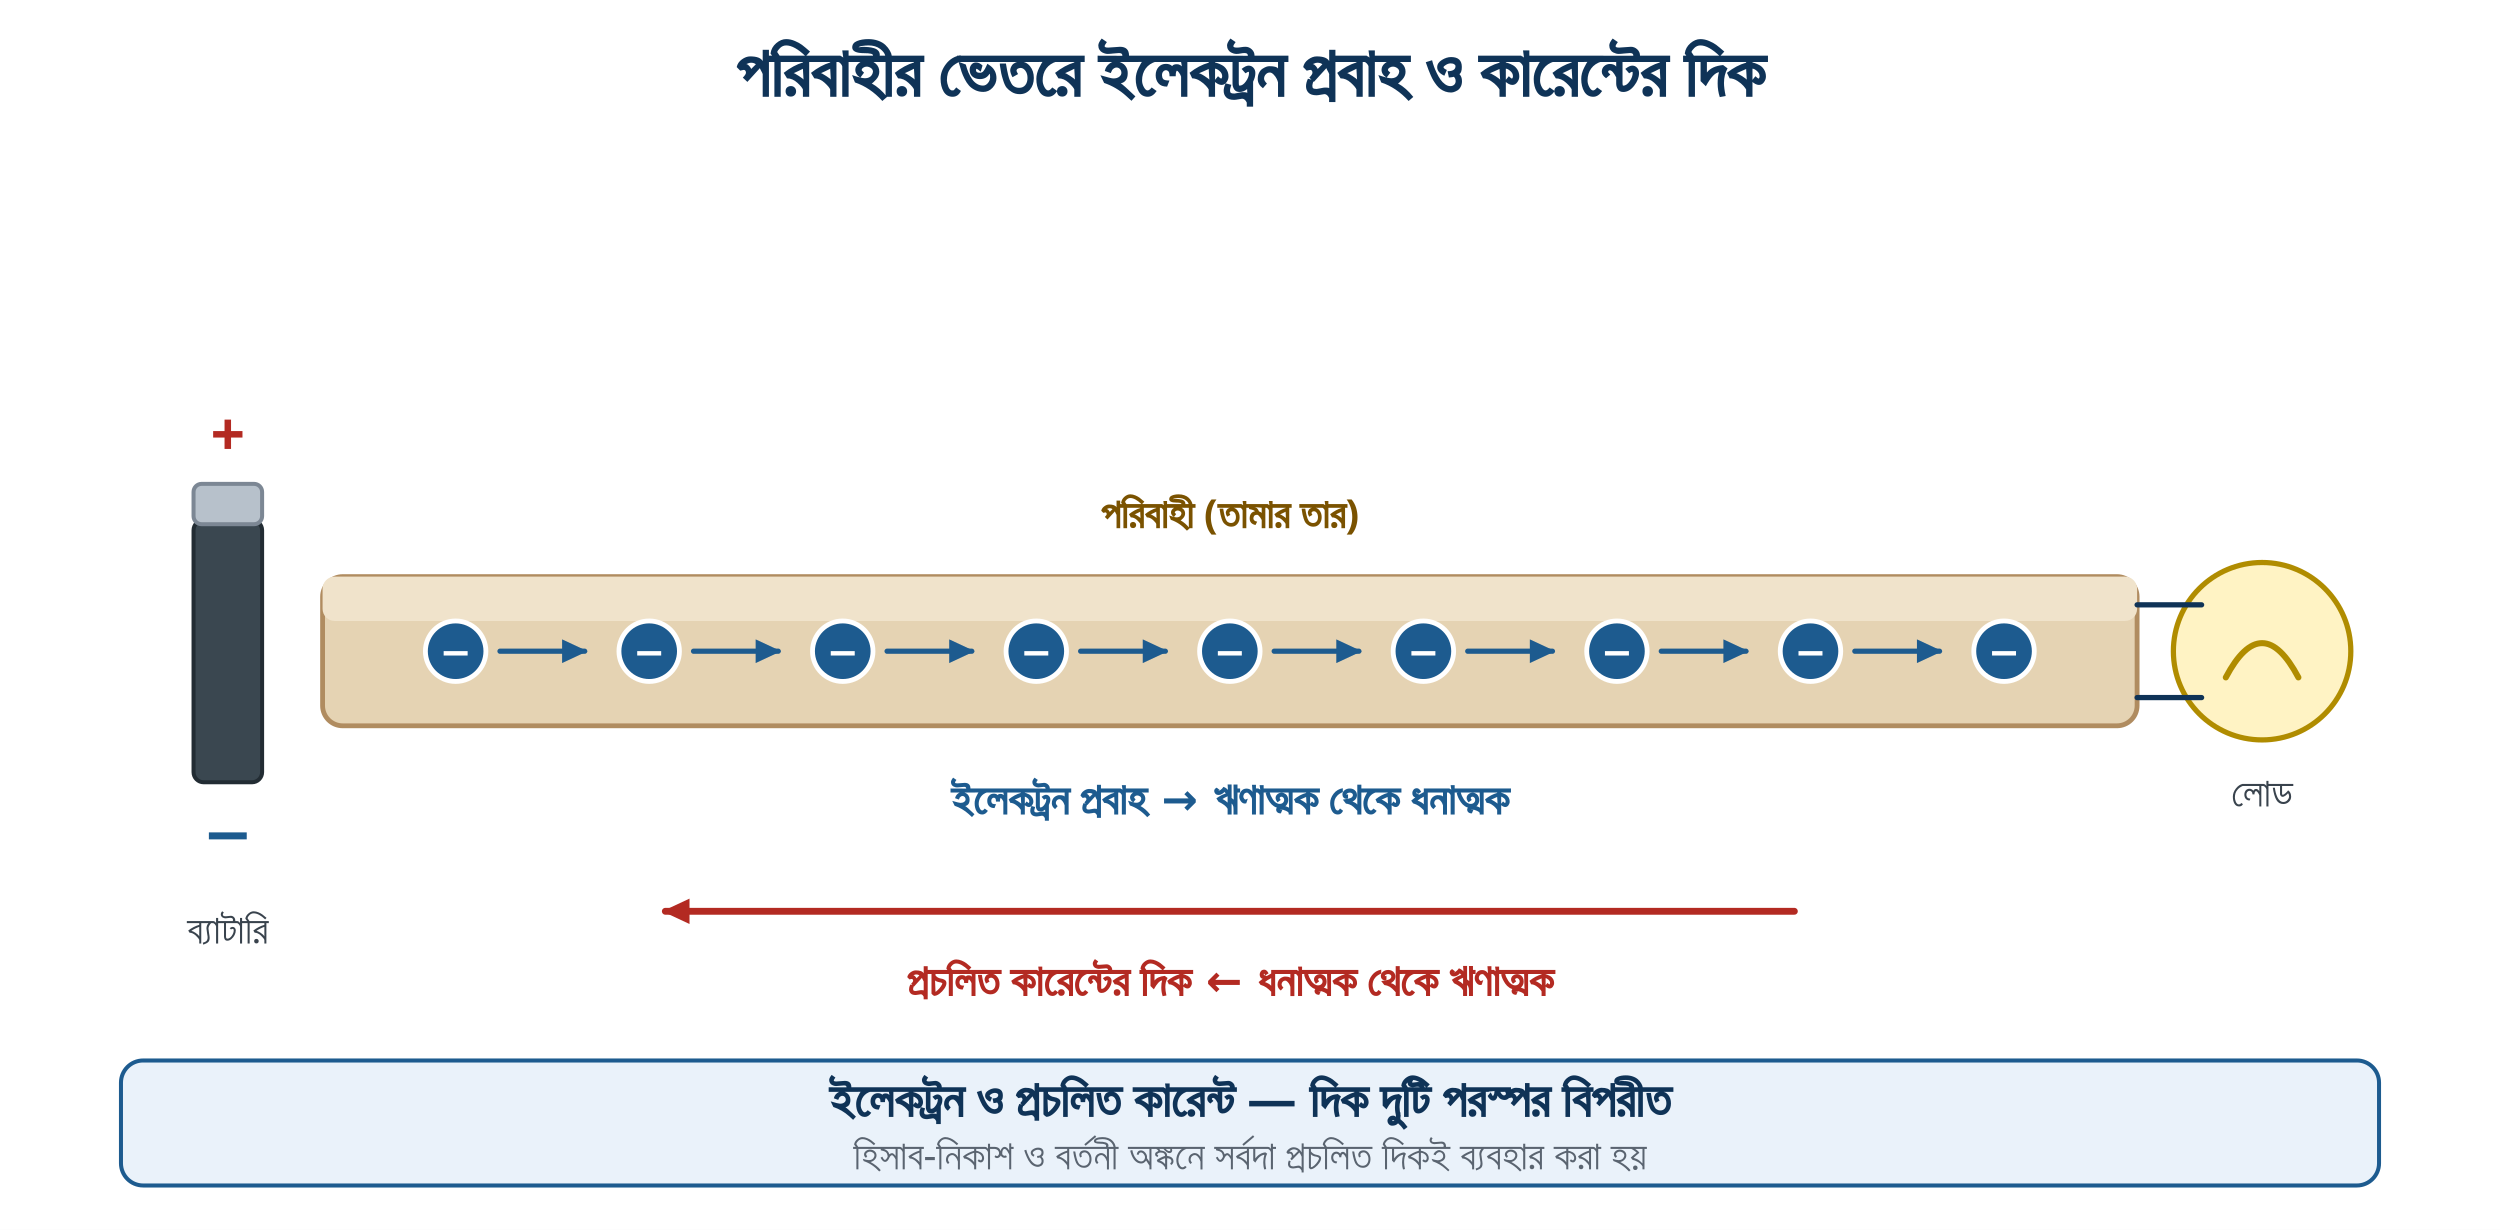
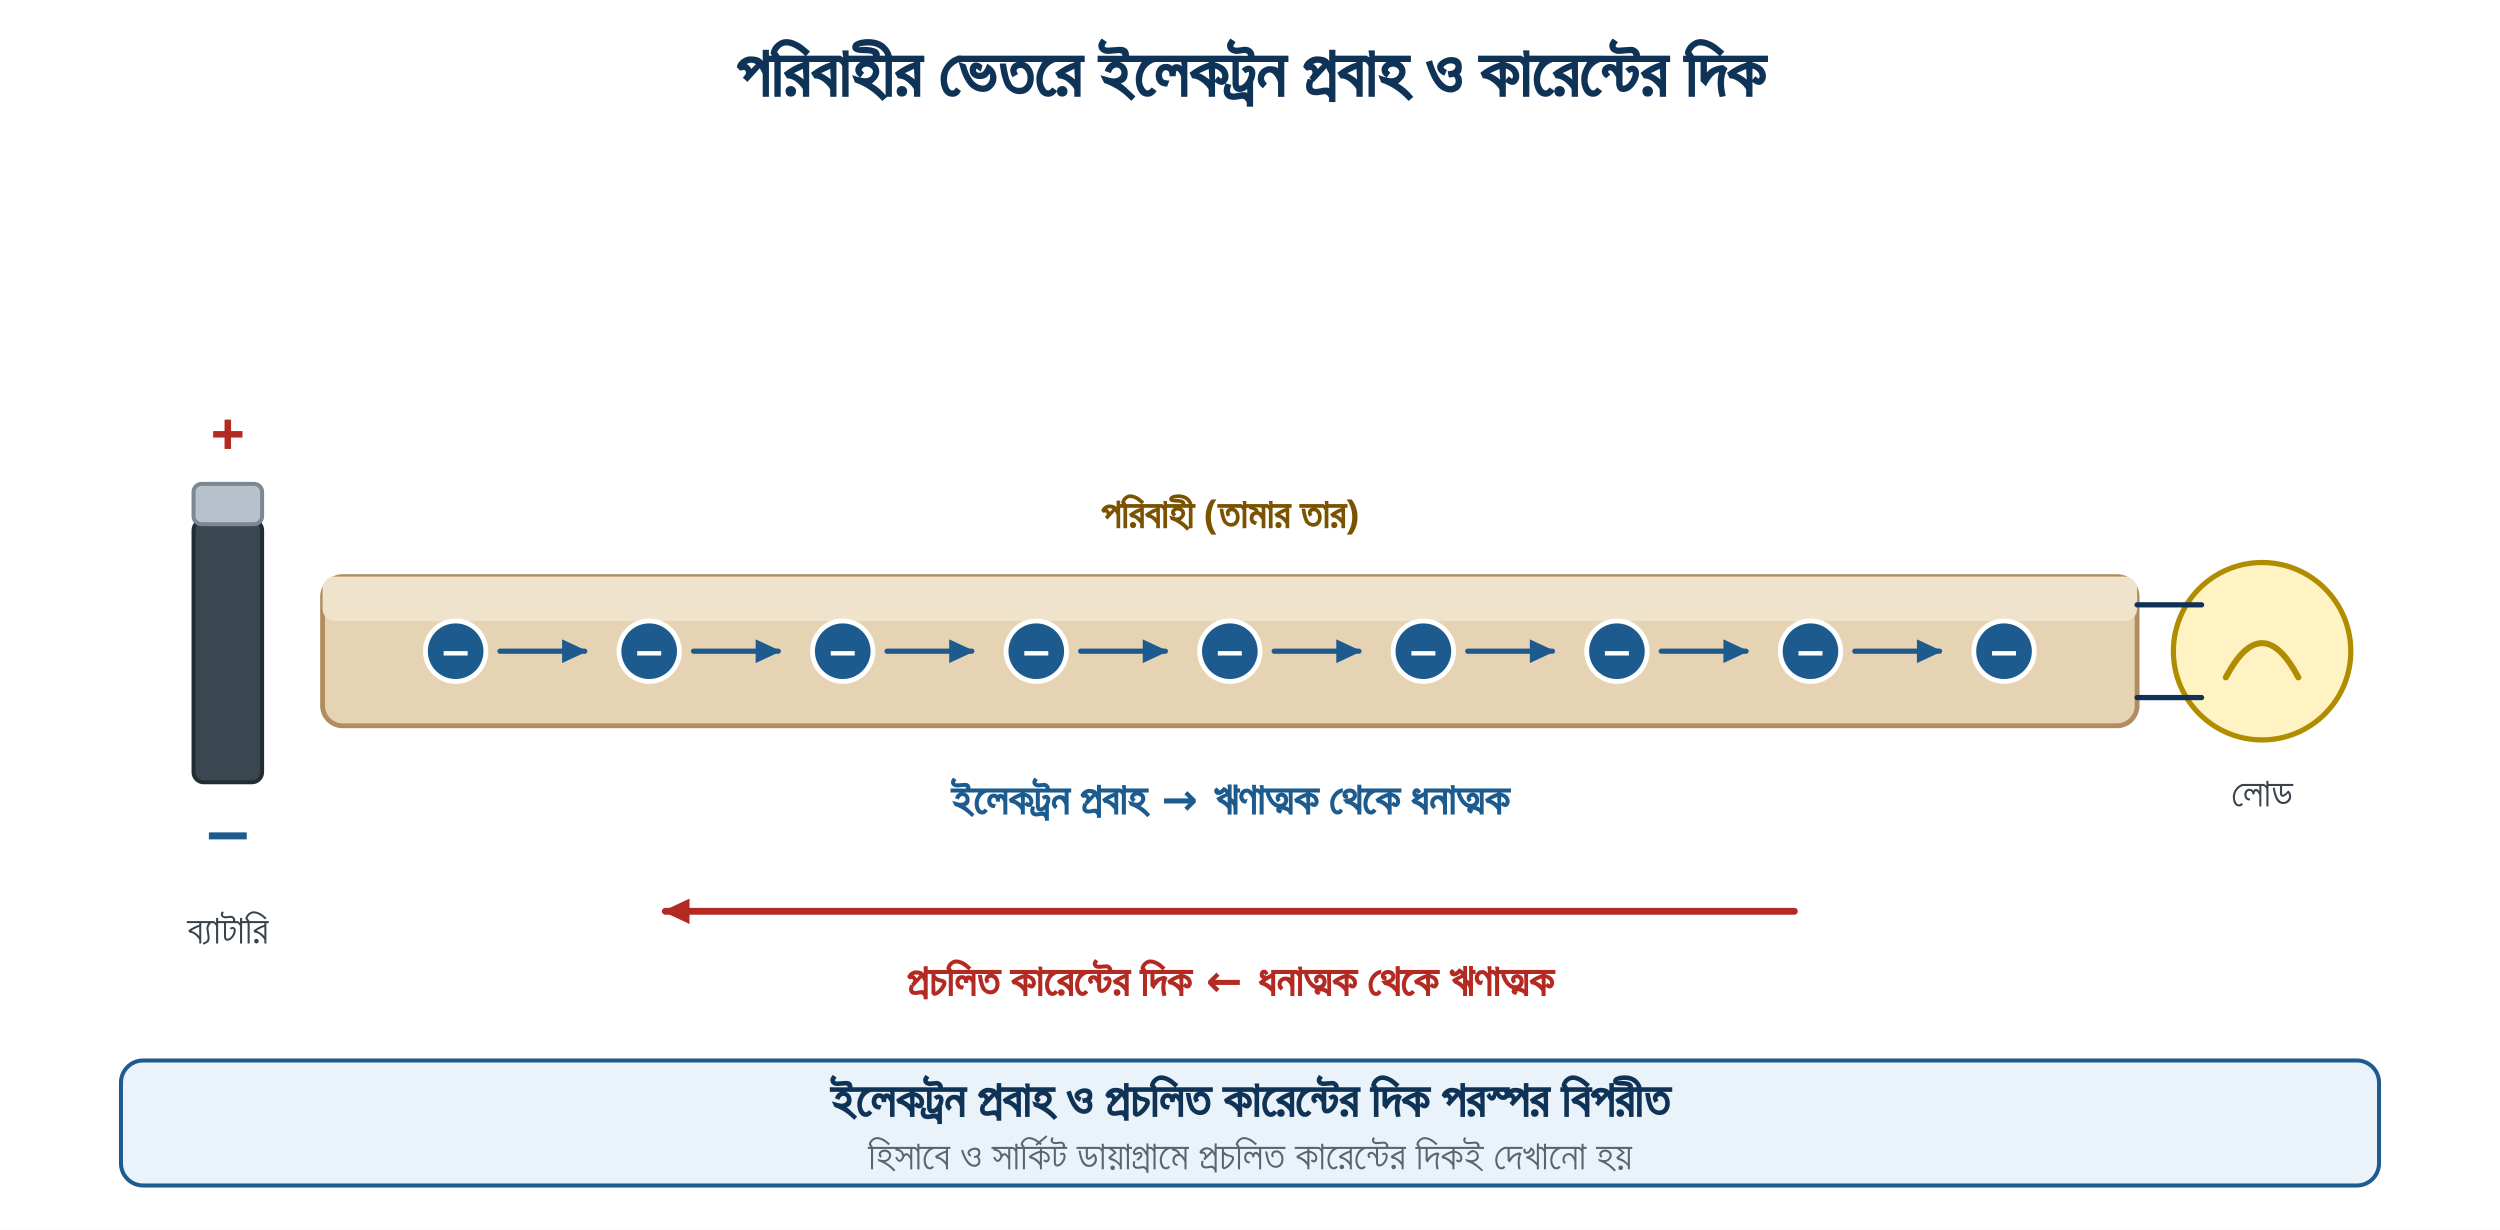
<svg xmlns="http://www.w3.org/2000/svg" width="1240" height="610" viewBox="0 0 1240 610">
  <defs>
    <marker id="are" viewBox="0 0 10 10" refX="8.5" refY="5" markerUnits="userSpaceOnUse" markerWidth="14" markerHeight="14" orient="auto-start-reverse">
      <path d="M 0.5 0.8 L 9.5 5 L 0.5 9.2 z" fill="#1D5B8F" />
    </marker>
    <marker id="arc" viewBox="0 0 10 10" refX="8.5" refY="5" markerUnits="userSpaceOnUse" markerWidth="15" markerHeight="15" orient="auto-start-reverse">
      <path d="M 0.5 0.8 L 9.5 5 L 0.5 9.2 z" fill="#B32A22" />
    </marker>
  </defs>
  <rect width="1240" height="610" fill="#FFFFFF" />
  <text x="620.0" y="48.0" font-family="Kalpurush" font-size="34" font-weight="700" fill="#0F3357" text-anchor="middle">পরিবাহীর ভেতরে ইলেকট্রন প্রবাহ ও কারেন্টের দিক</text>
  <rect x="96.0" y="258.0" width="34.0" height="130.0" rx="5" fill="#3A4750" stroke="#222C33" stroke-width="2" />
  <rect x="96.0" y="240.0" width="34.0" height="20.0" rx="4" fill="#B7C1CB" stroke="#7C8794" stroke-width="2" />
  <text x="113.0" y="226.0" font-family="Kalpurush" font-size="30" font-weight="700" fill="#B32A22" text-anchor="middle">+</text>
  <text x="113.0" y="424.0" font-family="Kalpurush" font-size="30" font-weight="700" fill="#1D5B8F" text-anchor="middle">−</text>
  <text x="113.0" y="468.0" font-family="Kalpurush" font-size="20" font-weight="600" fill="#39434D" text-anchor="middle">ব্যাটারি</text>
  <rect x="160.0" y="286.0" width="900.0" height="74.0" rx="10" fill="#E5D3B3" stroke="#B08C60" stroke-width="2.4" />
  <rect x="160.0" y="286.0" width="900.0" height="22.0" rx="6" fill="#F0E3CB" stroke="none" stroke-width="0" />
  <text x="610.0" y="262.0" font-family="Kalpurush" font-size="20" font-weight="700" fill="#7A5200" text-anchor="middle">পরিবাহী (তামার তার)</text>
  <circle cx="1122.0" cy="323.0" r="44.0" fill="#FFF3C4" stroke="#B08C00" stroke-width="2.6" />
  <path d="M 1104 336 q 18 -34 36 0" fill="none" stroke="#B08C00" stroke-width="3" stroke-linecap="round" stroke-linejoin="round" />
  <text x="1122.0" y="400.0" font-family="Kalpurush" font-size="20" font-weight="600" fill="#39434D" text-anchor="middle">লোড</text>
  <path d="M 1060 300 L 1092 300" fill="none" stroke="#0F3357" stroke-width="2.6" stroke-linecap="round" stroke-linejoin="round" />
  <path d="M 1060 346 L 1092 346" fill="none" stroke="#0F3357" stroke-width="2.6" stroke-linecap="round" stroke-linejoin="round" />
  <circle cx="226.0" cy="323.0" r="15.0" fill="#1D5B8F" stroke="#FFFFFF" stroke-width="2.4" />
  <text x="226.0" y="330.0" font-family="Kalpurush" font-size="19" font-weight="700" fill="#FFFFFF" text-anchor="middle">−</text>
  <path d="M 248.0 323 L 290.0 323" fill="none" stroke="#1D5B8F" stroke-width="2.6" stroke-linecap="round" stroke-linejoin="round" marker-end="url(#are)" />
  <circle cx="322.0" cy="323.0" r="15.0" fill="#1D5B8F" stroke="#FFFFFF" stroke-width="2.4" />
  <text x="322.0" y="330.0" font-family="Kalpurush" font-size="19" font-weight="700" fill="#FFFFFF" text-anchor="middle">−</text>
  <path d="M 344.0 323 L 386.0 323" fill="none" stroke="#1D5B8F" stroke-width="2.6" stroke-linecap="round" stroke-linejoin="round" marker-end="url(#are)" />
  <circle cx="418.0" cy="323.0" r="15.0" fill="#1D5B8F" stroke="#FFFFFF" stroke-width="2.4" />
  <text x="418.0" y="330.0" font-family="Kalpurush" font-size="19" font-weight="700" fill="#FFFFFF" text-anchor="middle">−</text>
  <path d="M 440.0 323 L 482.0 323" fill="none" stroke="#1D5B8F" stroke-width="2.6" stroke-linecap="round" stroke-linejoin="round" marker-end="url(#are)" />
  <circle cx="514.0" cy="323.0" r="15.0" fill="#1D5B8F" stroke="#FFFFFF" stroke-width="2.4" />
  <text x="514.0" y="330.0" font-family="Kalpurush" font-size="19" font-weight="700" fill="#FFFFFF" text-anchor="middle">−</text>
  <path d="M 536.0 323 L 578.0 323" fill="none" stroke="#1D5B8F" stroke-width="2.6" stroke-linecap="round" stroke-linejoin="round" marker-end="url(#are)" />
  <circle cx="610.0" cy="323.0" r="15.0" fill="#1D5B8F" stroke="#FFFFFF" stroke-width="2.4" />
  <text x="610.0" y="330.0" font-family="Kalpurush" font-size="19" font-weight="700" fill="#FFFFFF" text-anchor="middle">−</text>
  <path d="M 632.0 323 L 674.0 323" fill="none" stroke="#1D5B8F" stroke-width="2.6" stroke-linecap="round" stroke-linejoin="round" marker-end="url(#are)" />
  <circle cx="706.0" cy="323.0" r="15.0" fill="#1D5B8F" stroke="#FFFFFF" stroke-width="2.4" />
  <text x="706.0" y="330.0" font-family="Kalpurush" font-size="19" font-weight="700" fill="#FFFFFF" text-anchor="middle">−</text>
  <path d="M 728.0 323 L 770.0 323" fill="none" stroke="#1D5B8F" stroke-width="2.6" stroke-linecap="round" stroke-linejoin="round" marker-end="url(#are)" />
  <circle cx="802.0" cy="323.0" r="15.0" fill="#1D5B8F" stroke="#FFFFFF" stroke-width="2.4" />
  <text x="802.0" y="330.0" font-family="Kalpurush" font-size="19" font-weight="700" fill="#FFFFFF" text-anchor="middle">−</text>
  <path d="M 824.0 323 L 866.0 323" fill="none" stroke="#1D5B8F" stroke-width="2.6" stroke-linecap="round" stroke-linejoin="round" marker-end="url(#are)" />
  <circle cx="898.0" cy="323.0" r="15.0" fill="#1D5B8F" stroke="#FFFFFF" stroke-width="2.4" />
  <text x="898.0" y="330.0" font-family="Kalpurush" font-size="19" font-weight="700" fill="#FFFFFF" text-anchor="middle">−</text>
  <path d="M 920.0 323 L 962.0 323" fill="none" stroke="#1D5B8F" stroke-width="2.6" stroke-linecap="round" stroke-linejoin="round" marker-end="url(#are)" />
  <circle cx="994.0" cy="323.0" r="15.0" fill="#1D5B8F" stroke="#FFFFFF" stroke-width="2.4" />
  <text x="994.0" y="330.0" font-family="Kalpurush" font-size="19" font-weight="700" fill="#FFFFFF" text-anchor="middle">−</text>
  <text x="610.0" y="404.0" font-family="Kalpurush" font-size="21.5" font-weight="700" fill="#1D5B8F" text-anchor="middle">ইলেকট্রন প্রবাহ  →  ঋণাত্মক থেকে ধনাত্মক</text>
  <path d="M 890 452 L 330 452" fill="none" stroke="#B32A22" stroke-width="3.4" stroke-linecap="round" stroke-linejoin="round" marker-end="url(#arc)" />
  <text x="610.0" y="494.0" font-family="Kalpurush" font-size="21.5" font-weight="700" fill="#B32A22" text-anchor="middle">প্রচলিত কারেন্টের দিক  ←  ধনাত্মক থেকে ঋণাত্মক</text>
  <rect x="60.0" y="526.0" width="1120.0" height="62.0" rx="11" fill="#EAF2FA" stroke="#1D5B8F" stroke-width="2" />
-   <text x="620.0" y="554.0" font-family="Kalpurush" font-size="24.5" font-weight="700" fill="#0F3357" text-anchor="middle">ইলেকট্রন ও প্রচলিত কারেন্ট — দিক দুটি পরস্পর বিপরীত</text>
-   <text x="620.0" y="580.0" font-family="Kalpurush" font-size="20" font-weight="400" fill="#5A6470" text-anchor="middle">হিসাব-নিকাশ ও বর্তনী অঙ্কনে সর্বদা প্রচলিত দিকই ব্যবহার করা হয়</text>
+   <text x="620.0" y="554.0" font-family="Kalpurush" font-size="24.5" font-weight="700" fill="#0F3357" text-anchor="middle">ইলেকট্রন প্রবাহ ও প্রচলিত কারেন্টের দিক পরস্পর বিপরীত</text>
+   <text x="620.0" y="580.0" font-family="Kalpurush" font-size="20" font-weight="400" fill="#5A6470" text-anchor="middle">হিসাবে ও সার্কিট ডায়াগ্রামে প্রচলিত কারেন্টের দিকই দেখানো হয়</text>
</svg>
